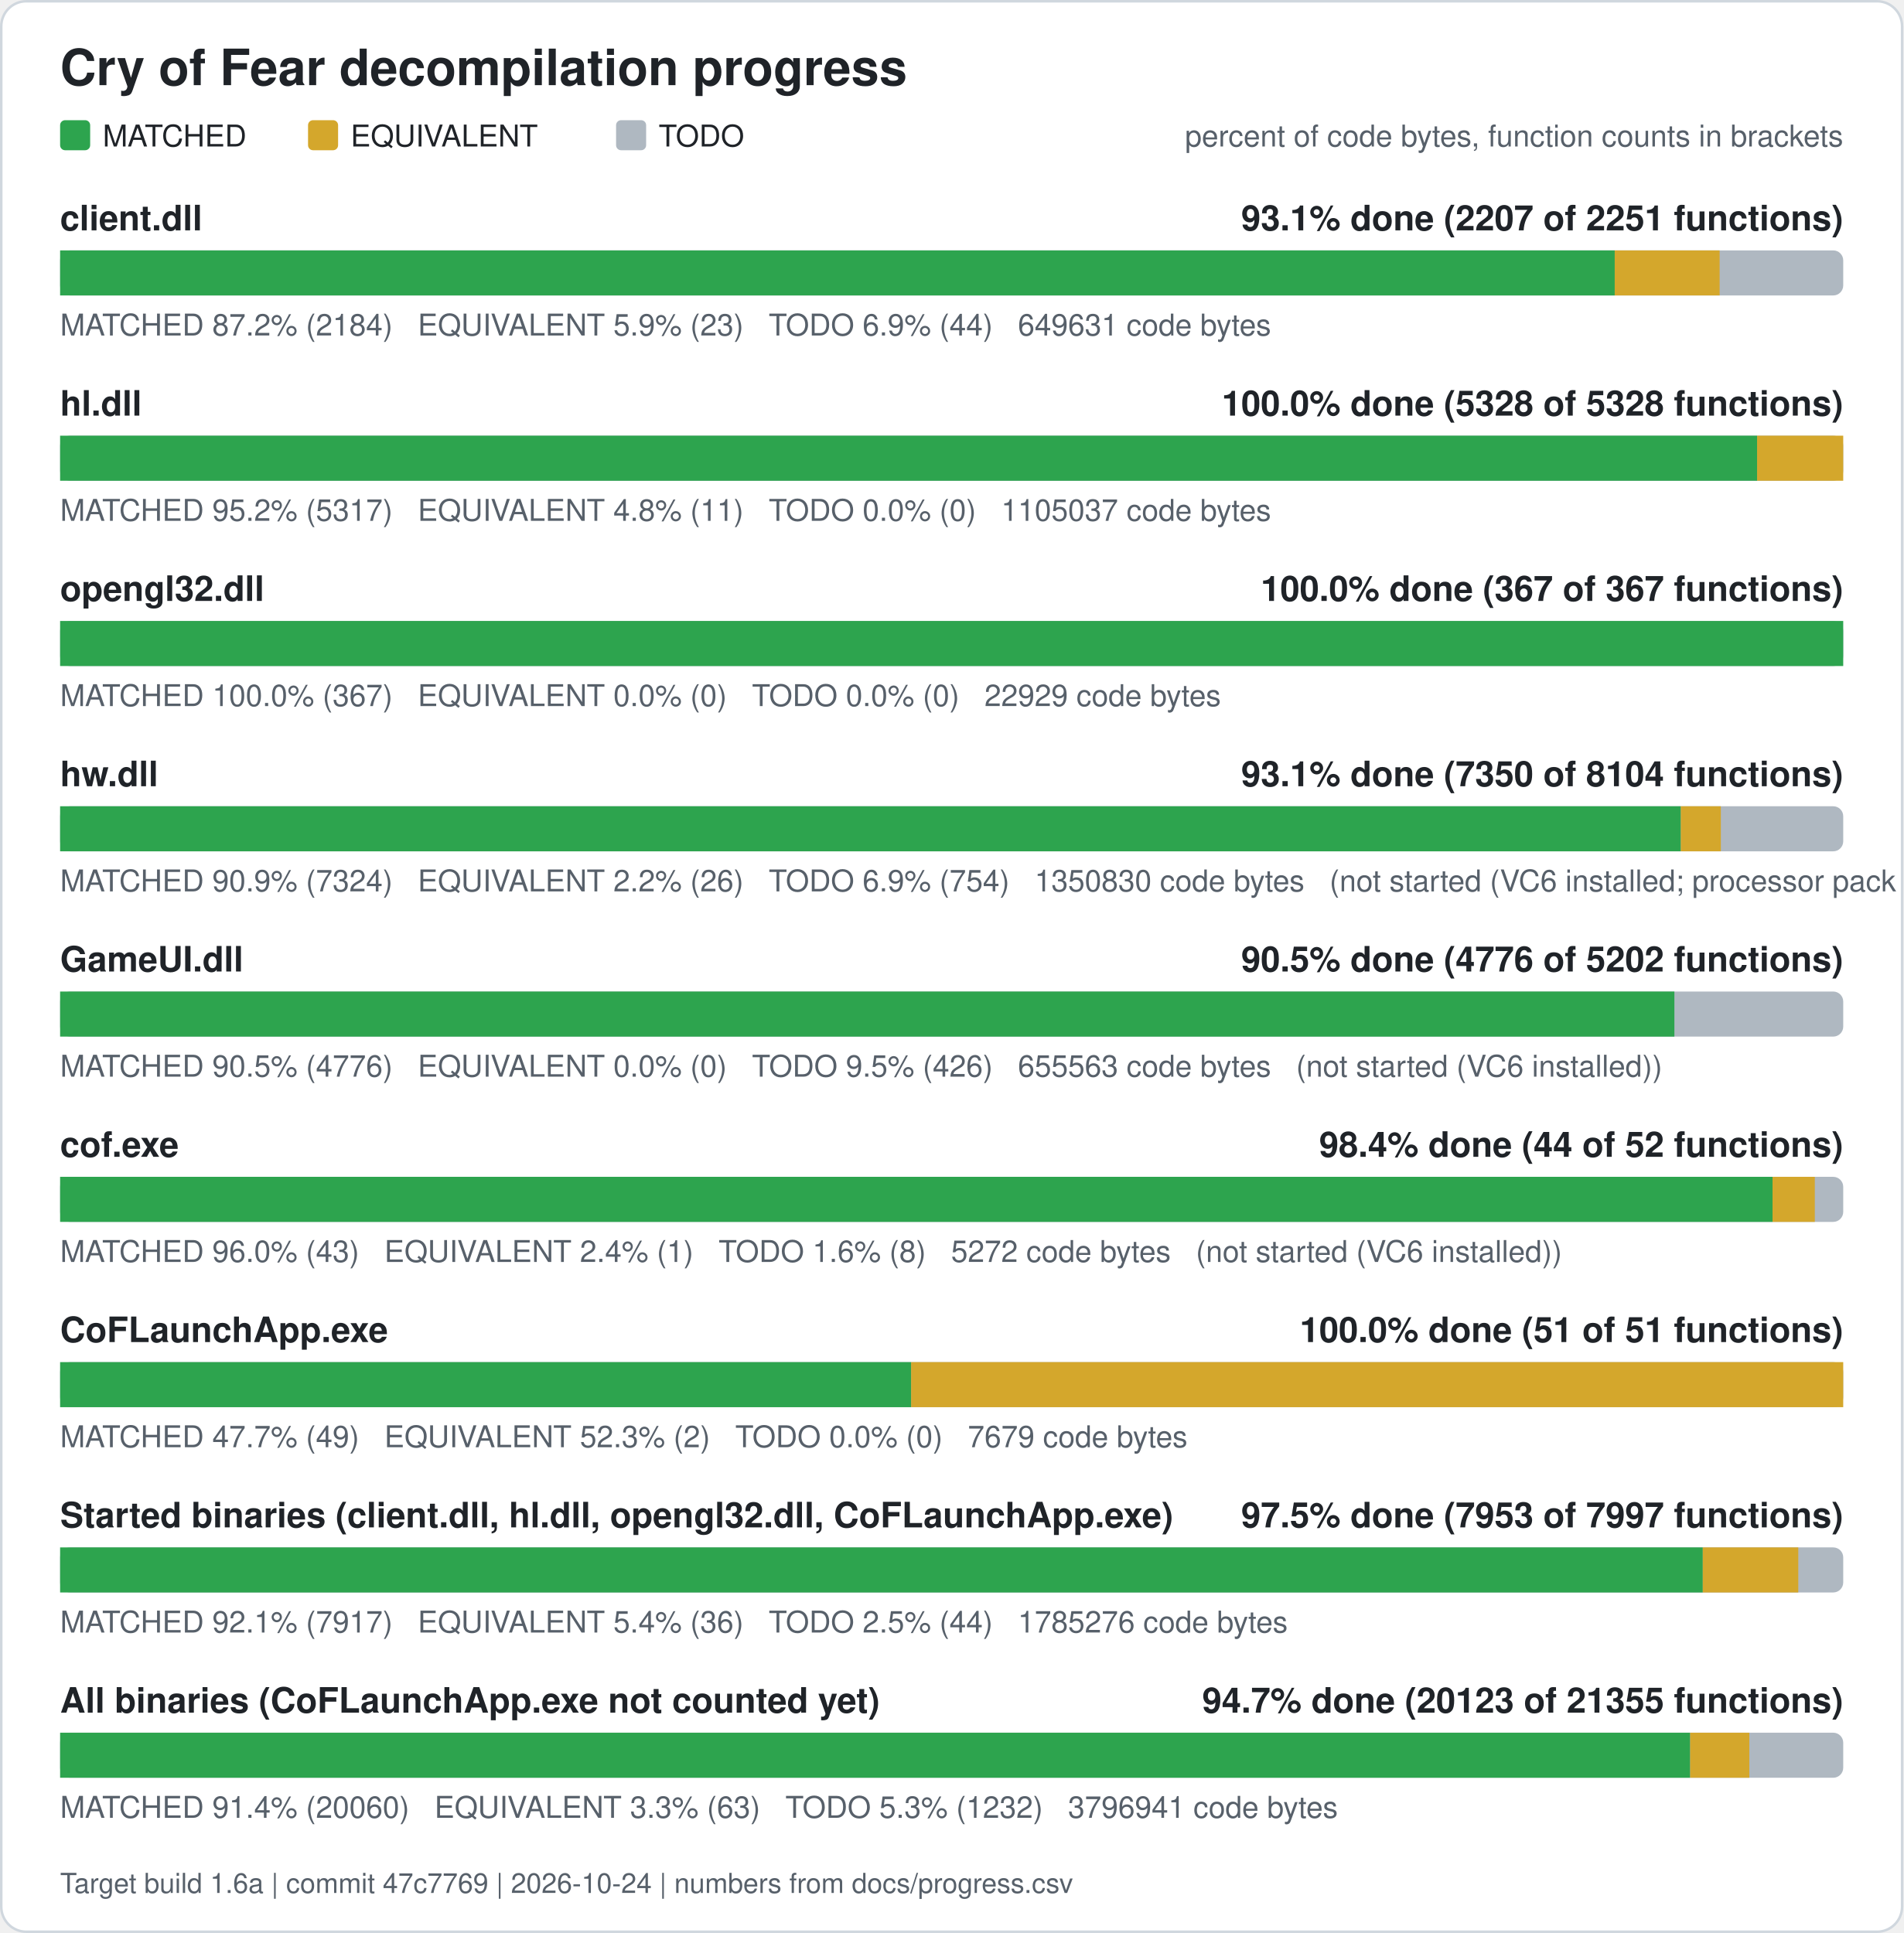
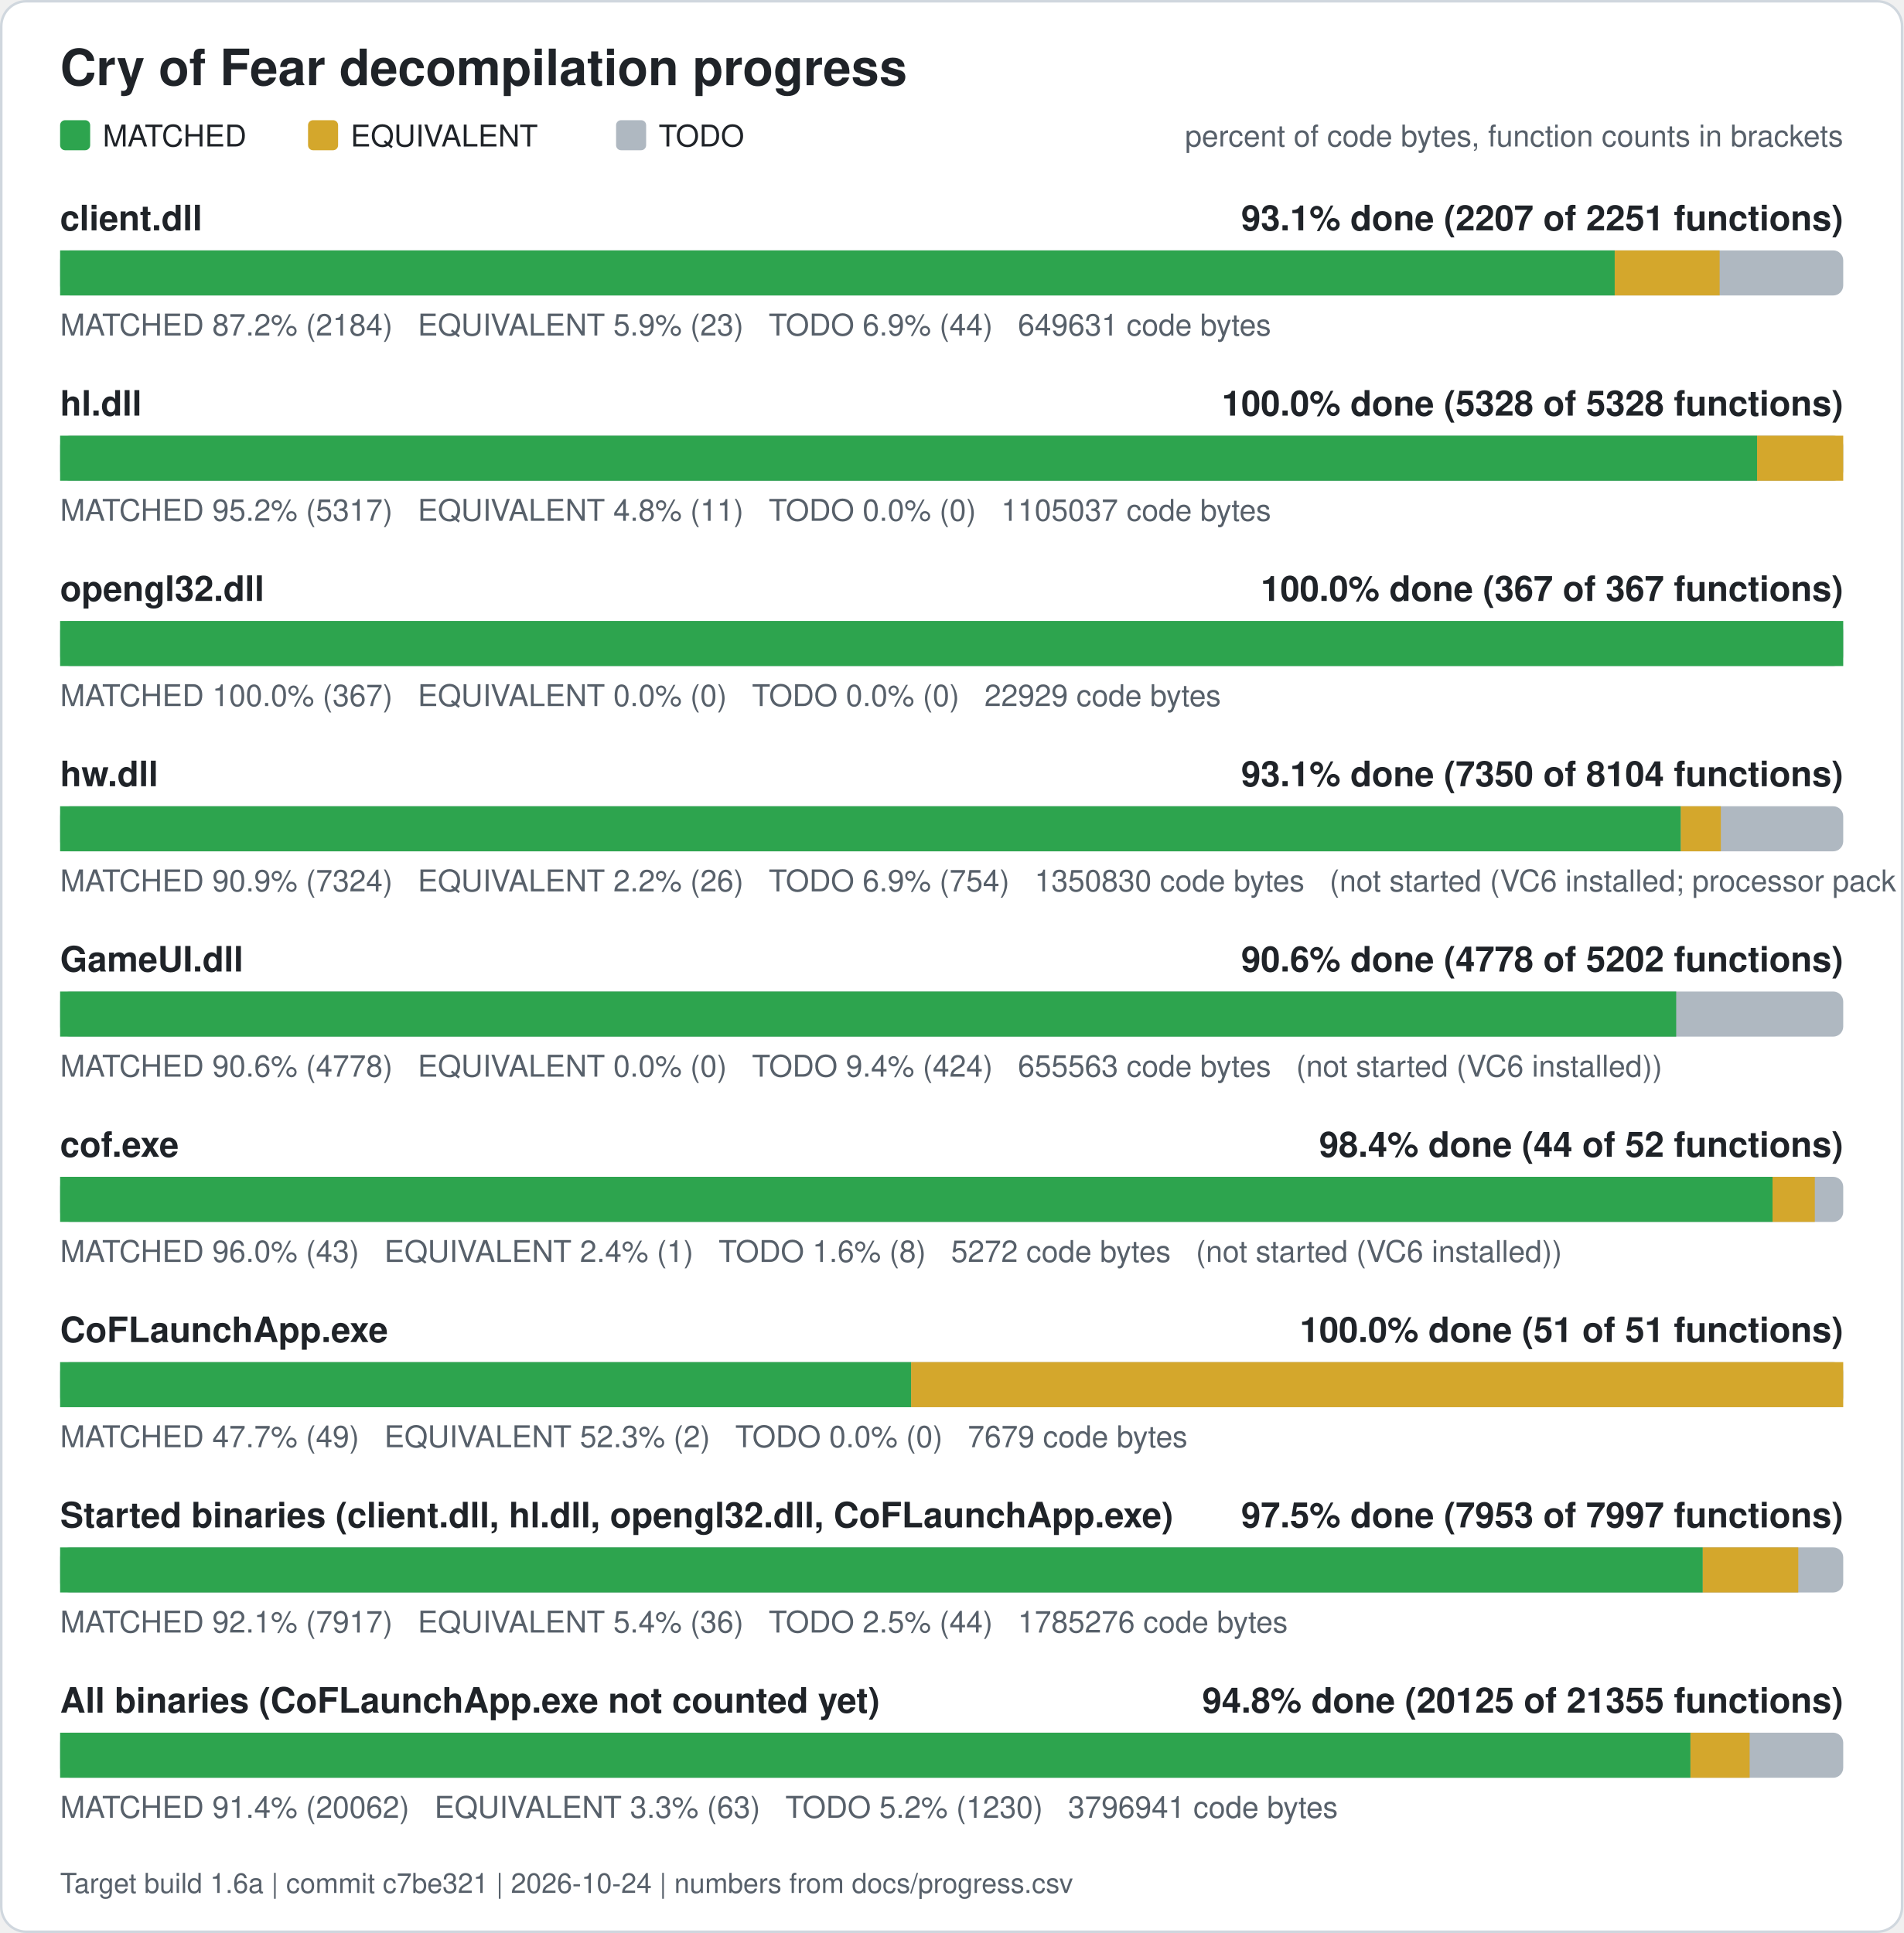
<svg xmlns="http://www.w3.org/2000/svg" width="760" height="772" viewBox="0 0 760 772" role="img" aria-label="Cry of Fear decompilation progress">
  <rect x="0.5" y="0.5" width="759" height="771" rx="10" fill="#ffffff" stroke="#d0d7de" />
  <text x="24" y="34" font-family="Segoe UI, Helvetica, Arial, sans-serif" font-size="20" font-weight="600" fill="#1f2328">Cry of Fear decompilation progress</text>
  <rect x="24" y="48" width="12" height="12" rx="2" fill="#2da44e" />
  <text x="41" y="58.5" font-family="Segoe UI, Helvetica, Arial, sans-serif" font-size="12" fill="#1f2328">MATCHED</text>
  <rect x="123" y="48" width="12" height="12" rx="2" fill="#d4a72c" />
  <text x="140" y="58.5" font-family="Segoe UI, Helvetica, Arial, sans-serif" font-size="12" fill="#1f2328">EQUIVALENT</text>
  <rect x="246" y="48" width="12" height="12" rx="2" fill="#afb8c1" />
  <text x="263" y="58.5" font-family="Segoe UI, Helvetica, Arial, sans-serif" font-size="12" fill="#1f2328">TODO</text>
  <text x="736" y="58.5" font-family="Segoe UI, Helvetica, Arial, sans-serif" font-size="12" fill="#57606a" text-anchor="end">percent of code bytes, function counts in brackets</text>
  <text x="24" y="92" font-family="Segoe UI, Helvetica, Arial, sans-serif" font-size="14" font-weight="600" fill="#1f2328">client.dll</text>
  <text x="736" y="92" font-family="Segoe UI, Helvetica, Arial, sans-serif" font-size="14" font-weight="600" fill="#1f2328" text-anchor="end">93.1% done (2207 of 2251 functions)</text>
  <rect x="24" y="100" width="712" height="18" rx="4" fill="#afb8c1" />
  <rect x="24.00" y="100" width="620.76" height="18" fill="#2da44e" />
  <rect x="644.76" y="100" width="41.89" height="18" fill="#d4a72c" />
  <text x="24" y="134" font-family="Segoe UI, Helvetica, Arial, sans-serif" font-size="12" fill="#57606a" xml:space="preserve">MATCHED 87.2% (2184)   EQUIVALENT 5.9% (23)   TODO 6.9% (44)   649631 code bytes</text>
  <text x="24" y="166" font-family="Segoe UI, Helvetica, Arial, sans-serif" font-size="14" font-weight="600" fill="#1f2328">hl.dll</text>
  <text x="736" y="166" font-family="Segoe UI, Helvetica, Arial, sans-serif" font-size="14" font-weight="600" fill="#1f2328" text-anchor="end">100.0% done (5328 of 5328 functions)</text>
  <rect x="24" y="174" width="712" height="18" rx="4" fill="#afb8c1" />
  <rect x="24.00" y="174" width="677.61" height="18" fill="#2da44e" />
  <rect x="701.61" y="174" width="34.39" height="18" fill="#d4a72c" />
  <text x="24" y="208" font-family="Segoe UI, Helvetica, Arial, sans-serif" font-size="12" fill="#57606a" xml:space="preserve">MATCHED 95.2% (5317)   EQUIVALENT 4.8% (11)   TODO 0.0% (0)   1105037 code bytes</text>
  <text x="24" y="240" font-family="Segoe UI, Helvetica, Arial, sans-serif" font-size="14" font-weight="600" fill="#1f2328">opengl32.dll</text>
  <text x="736" y="240" font-family="Segoe UI, Helvetica, Arial, sans-serif" font-size="14" font-weight="600" fill="#1f2328" text-anchor="end">100.0% done (367 of 367 functions)</text>
  <rect x="24" y="248" width="712" height="18" rx="4" fill="#afb8c1" />
  <rect x="24.00" y="248" width="712.00" height="18" fill="#2da44e" />
  <text x="24" y="282" font-family="Segoe UI, Helvetica, Arial, sans-serif" font-size="12" fill="#57606a" xml:space="preserve">MATCHED 100.0% (367)   EQUIVALENT 0.0% (0)   TODO 0.0% (0)   22929 code bytes</text>
  <text x="24" y="314" font-family="Segoe UI, Helvetica, Arial, sans-serif" font-size="14" font-weight="600" fill="#1f2328">hw.dll</text>
  <text x="736" y="314" font-family="Segoe UI, Helvetica, Arial, sans-serif" font-size="14" font-weight="600" fill="#1f2328" text-anchor="end">93.1% done (7350 of 8104 functions)</text>
  <rect x="24" y="322" width="712" height="18" rx="4" fill="#afb8c1" />
  <rect x="24.00" y="322" width="647.15" height="18" fill="#2da44e" />
  <rect x="671.15" y="322" width="15.98" height="18" fill="#d4a72c" />
  <text x="24" y="356" font-family="Segoe UI, Helvetica, Arial, sans-serif" font-size="12" fill="#57606a" xml:space="preserve">MATCHED 90.9% (7324)   EQUIVALENT 2.2% (26)   TODO 6.9% (754)   1350830 code bytes   (not started (VC6 installed; processor pack and VS 2005 objects need those compilers))</text>
  <text x="24" y="388" font-family="Segoe UI, Helvetica, Arial, sans-serif" font-size="14" font-weight="600" fill="#1f2328">GameUI.dll</text>
-   <text x="736" y="388" font-family="Segoe UI, Helvetica, Arial, sans-serif" font-size="14" font-weight="600" fill="#1f2328" text-anchor="end">90.5% done (4776 of 5202 functions)</text>
+   <text x="736" y="388" font-family="Segoe UI, Helvetica, Arial, sans-serif" font-size="14" font-weight="600" fill="#1f2328" text-anchor="end">90.6% done (4778 of 5202 functions)</text>
  <rect x="24" y="396" width="712" height="18" rx="4" fill="#afb8c1" />
-   <rect x="24.00" y="396" width="644.58" height="18" fill="#2da44e" />
-   <text x="24" y="430" font-family="Segoe UI, Helvetica, Arial, sans-serif" font-size="12" fill="#57606a" xml:space="preserve">MATCHED 90.5% (4776)   EQUIVALENT 0.0% (0)   TODO 9.5% (426)   655563 code bytes   (not started (VC6 installed))</text>
+   <rect x="24.00" y="396" width="645.30" height="18" fill="#2da44e" />
+   <text x="24" y="430" font-family="Segoe UI, Helvetica, Arial, sans-serif" font-size="12" fill="#57606a" xml:space="preserve">MATCHED 90.6% (4778)   EQUIVALENT 0.0% (0)   TODO 9.4% (424)   655563 code bytes   (not started (VC6 installed))</text>
  <text x="24" y="462" font-family="Segoe UI, Helvetica, Arial, sans-serif" font-size="14" font-weight="600" fill="#1f2328">cof.exe</text>
  <text x="736" y="462" font-family="Segoe UI, Helvetica, Arial, sans-serif" font-size="14" font-weight="600" fill="#1f2328" text-anchor="end">98.4% done (44 of 52 functions)</text>
  <rect x="24" y="470" width="712" height="18" rx="4" fill="#afb8c1" />
  <rect x="24.00" y="470" width="683.77" height="18" fill="#2da44e" />
  <rect x="707.77" y="470" width="16.88" height="18" fill="#d4a72c" />
  <text x="24" y="504" font-family="Segoe UI, Helvetica, Arial, sans-serif" font-size="12" fill="#57606a" xml:space="preserve">MATCHED 96.0% (43)   EQUIVALENT 2.4% (1)   TODO 1.6% (8)   5272 code bytes   (not started (VC6 installed))</text>
  <text x="24" y="536" font-family="Segoe UI, Helvetica, Arial, sans-serif" font-size="14" font-weight="600" fill="#1f2328">CoFLaunchApp.exe</text>
  <text x="736" y="536" font-family="Segoe UI, Helvetica, Arial, sans-serif" font-size="14" font-weight="600" fill="#1f2328" text-anchor="end">100.0% done (51 of 51 functions)</text>
  <rect x="24" y="544" width="712" height="18" rx="4" fill="#afb8c1" />
  <rect x="24.00" y="544" width="339.82" height="18" fill="#2da44e" />
  <rect x="363.82" y="544" width="372.18" height="18" fill="#d4a72c" />
  <text x="24" y="578" font-family="Segoe UI, Helvetica, Arial, sans-serif" font-size="12" fill="#57606a" xml:space="preserve">MATCHED 47.7% (49)   EQUIVALENT 52.3% (2)   TODO 0.0% (0)   7679 code bytes</text>
  <text x="24" y="610" font-family="Segoe UI, Helvetica, Arial, sans-serif" font-size="14" font-weight="600" fill="#1f2328">Started binaries (client.dll, hl.dll, opengl32.dll, CoFLaunchApp.exe)</text>
  <text x="736" y="610" font-family="Segoe UI, Helvetica, Arial, sans-serif" font-size="14" font-weight="600" fill="#1f2328" text-anchor="end">97.5% done (7953 of 7997 functions)</text>
  <rect x="24" y="618" width="712" height="18" rx="4" fill="#afb8c1" />
  <rect x="24.00" y="618" width="655.92" height="18" fill="#2da44e" />
  <rect x="679.92" y="618" width="38.13" height="18" fill="#d4a72c" />
  <text x="24" y="652" font-family="Segoe UI, Helvetica, Arial, sans-serif" font-size="12" fill="#57606a" xml:space="preserve">MATCHED 92.1% (7917)   EQUIVALENT 5.4% (36)   TODO 2.5% (44)   1785276 code bytes</text>
  <text x="24" y="684" font-family="Segoe UI, Helvetica, Arial, sans-serif" font-size="14" font-weight="600" fill="#1f2328">All binaries (CoFLaunchApp.exe not counted yet)</text>
-   <text x="736" y="684" font-family="Segoe UI, Helvetica, Arial, sans-serif" font-size="14" font-weight="600" fill="#1f2328" text-anchor="end">94.7% done (20123 of 21355 functions)</text>
+   <text x="736" y="684" font-family="Segoe UI, Helvetica, Arial, sans-serif" font-size="14" font-weight="600" fill="#1f2328" text-anchor="end">94.8% done (20125 of 21355 functions)</text>
  <rect x="24" y="692" width="712" height="18" rx="4" fill="#afb8c1" />
-   <rect x="24.00" y="692" width="650.88" height="18" fill="#2da44e" />
-   <rect x="674.88" y="692" width="23.63" height="18" fill="#d4a72c" />
-   <text x="24" y="726" font-family="Segoe UI, Helvetica, Arial, sans-serif" font-size="12" fill="#57606a" xml:space="preserve">MATCHED 91.4% (20060)   EQUIVALENT 3.3% (63)   TODO 5.3% (1232)   3796941 code bytes</text>
-   <text x="24" y="756" font-family="Segoe UI, Helvetica, Arial, sans-serif" font-size="11" fill="#57606a">Target build 1.6a | commit 47c7769 | 2026-10-24 | numbers from docs/progress.csv</text>
+   <rect x="24.00" y="692" width="651.00" height="18" fill="#2da44e" />
+   <rect x="675.00" y="692" width="23.63" height="18" fill="#d4a72c" />
+   <text x="24" y="726" font-family="Segoe UI, Helvetica, Arial, sans-serif" font-size="12" fill="#57606a" xml:space="preserve">MATCHED 91.4% (20062)   EQUIVALENT 3.3% (63)   TODO 5.2% (1230)   3796941 code bytes</text>
+   <text x="24" y="756" font-family="Segoe UI, Helvetica, Arial, sans-serif" font-size="11" fill="#57606a">Target build 1.6a | commit c7be321 | 2026-10-24 | numbers from docs/progress.csv</text>
</svg>
